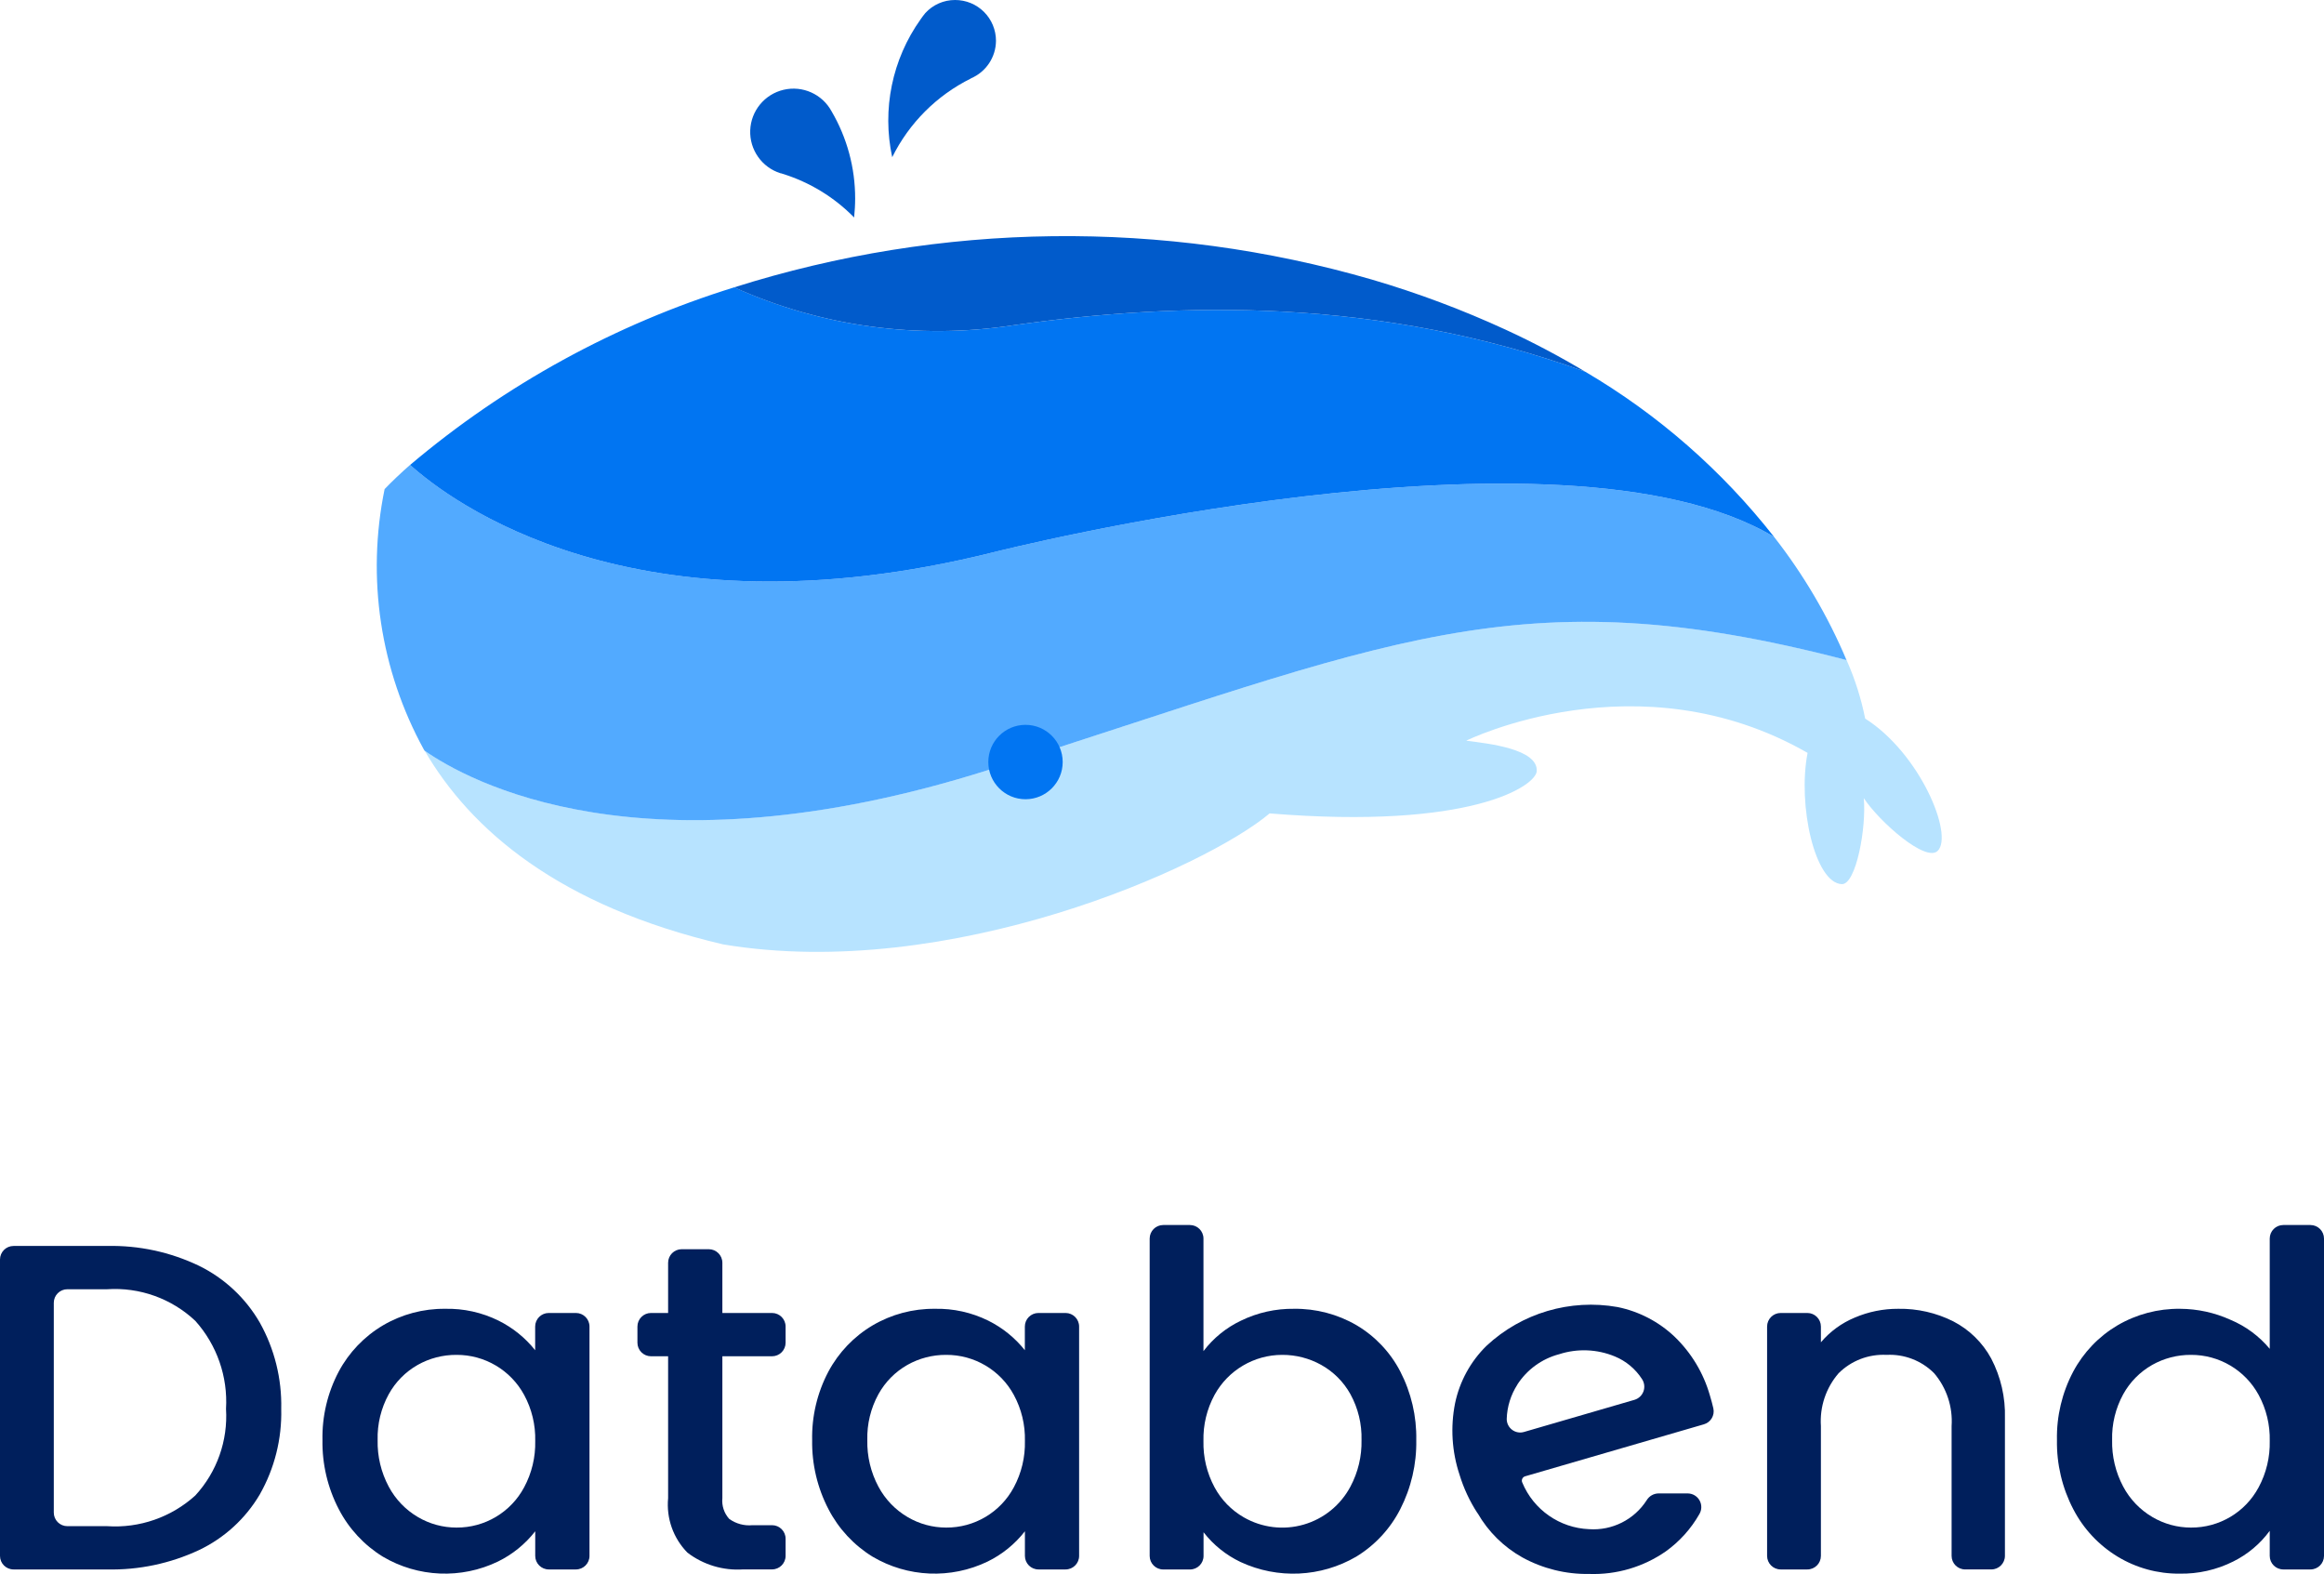
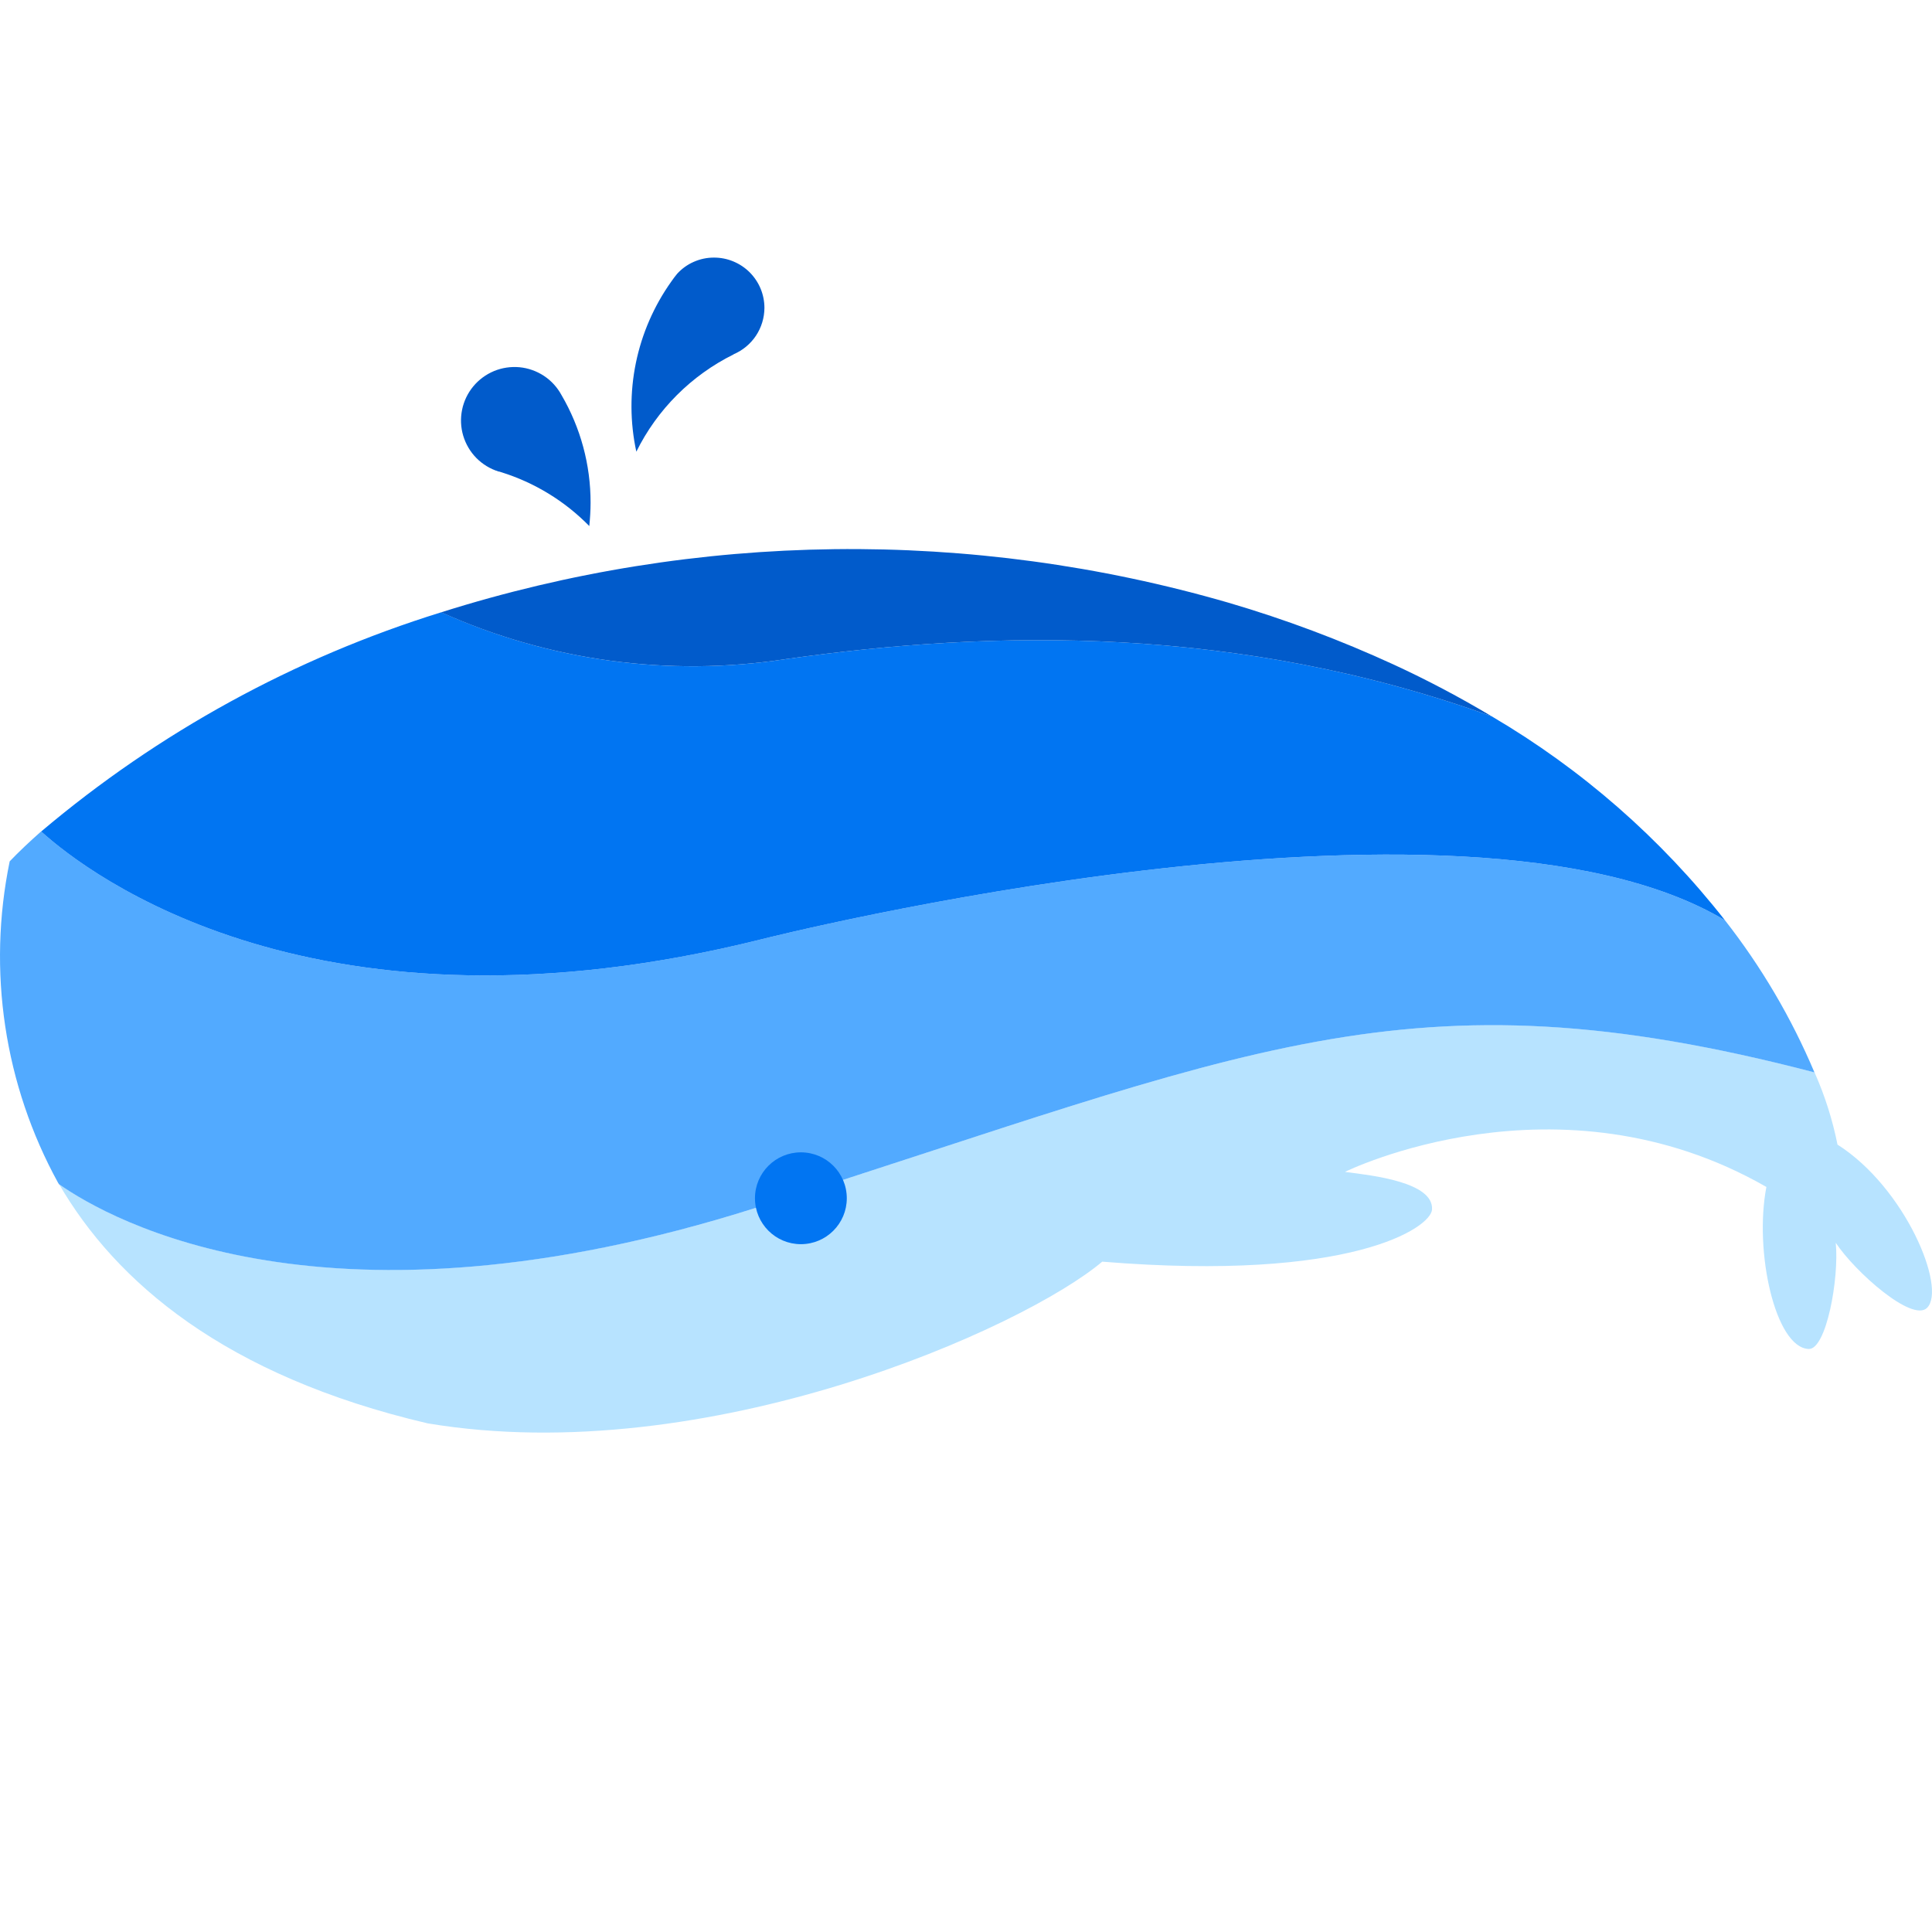
- <svg xmlns="http://www.w3.org/2000/svg" id="图层_1" data-name="图层 1" viewBox="0 0 142.481 96.479">
-   <path d="M12.194,77.591a8.748,8.748,0,0,1,3.731,3.481,10.355,10.355,0,0,1,1.317,5.293,10.116,10.116,0,0,1-1.317,5.25,8.641,8.641,0,0,1-3.731,3.41,12.646,12.646,0,0,1-5.627,1.184H.831A.831.831,0,0,1,0,95.378V77.21a.831.831,0,0,1,.831-.831H6.567A12.4,12.4,0,0,1,12.194,77.591Zm-.217,14.081a7.183,7.183,0,0,0,1.88-5.307,7.425,7.425,0,0,0-1.88-5.392,7.189,7.189,0,0,0-5.41-1.941H4.129a.832.832,0,0,0-.831.832v12.86a.831.831,0,0,0,.831.832H6.567A7.315,7.315,0,0,0,11.977,91.672Z" style="fill:#001f5c" />
-   <path d="M20.765,84.083a7.271,7.271,0,0,1,2.72-2.84,7.371,7.371,0,0,1,3.8-1.012,7.04,7.04,0,0,1,3.283.727,6.643,6.643,0,0,1,2.242,1.812V81.319a.833.833,0,0,1,.832-.832H35.31a.832.832,0,0,1,.831.832V95.378a.831.831,0,0,1-.831.831H33.646a.832.832,0,0,1-.832-.831V93.869a6.533,6.533,0,0,1-2.285,1.855,7.484,7.484,0,0,1-7.059-.3,7.426,7.426,0,0,1-2.7-2.91,8.857,8.857,0,0,1-1-4.237A8.605,8.605,0,0,1,20.765,84.083Zm11.369,1.426a4.693,4.693,0,0,0-4.151-2.454,4.788,4.788,0,0,0-2.372.614,4.645,4.645,0,0,0-1.779,1.8,5.54,5.54,0,0,0-.68,2.81,5.78,5.78,0,0,0,.68,2.853A4.753,4.753,0,0,0,25.625,93a4.652,4.652,0,0,0,2.358.642,4.665,4.665,0,0,0,4.151-2.468,5.712,5.712,0,0,0,.68-2.839A5.634,5.634,0,0,0,32.134,85.509Z" style="fill:#001f5c" />
-   <path d="M44.287,83.141v8.7a1.653,1.653,0,0,0,.42,1.269,2.1,2.1,0,0,0,1.432.386h1.194a.831.831,0,0,1,.831.831v1.048a.831.831,0,0,1-.831.831H45.56a5.066,5.066,0,0,1-3.414-1.027,4.2,4.2,0,0,1-1.185-3.338v-8.7h-1.05a.831.831,0,0,1-.831-.832v-.99a.832.832,0,0,1,.831-.832h1.05V77.41a.832.832,0,0,1,.831-.832h1.664a.832.832,0,0,1,.831.832v3.077h3.046a.832.832,0,0,1,.831.832v.99a.831.831,0,0,1-.831.832Z" style="fill:#001f5c" />
-   <path d="M50.787,84.083a7.271,7.271,0,0,1,2.72-2.84,7.371,7.371,0,0,1,3.8-1.012,7.038,7.038,0,0,1,3.283.727,6.633,6.633,0,0,1,2.242,1.812V81.319a.833.833,0,0,1,.832-.832h1.664a.832.832,0,0,1,.831.832V95.378a.831.831,0,0,1-.831.831H63.668a.832.832,0,0,1-.832-.831V93.869a6.533,6.533,0,0,1-2.285,1.855,7.484,7.484,0,0,1-7.059-.3,7.426,7.426,0,0,1-2.7-2.91,8.857,8.857,0,0,1-1-4.237A8.605,8.605,0,0,1,50.787,84.083Zm11.369,1.426a4.693,4.693,0,0,0-4.151-2.454,4.791,4.791,0,0,0-2.372.614,4.652,4.652,0,0,0-1.779,1.8,5.54,5.54,0,0,0-.68,2.81,5.78,5.78,0,0,0,.68,2.853A4.76,4.76,0,0,0,55.647,93a4.652,4.652,0,0,0,2.358.642,4.665,4.665,0,0,0,4.151-2.468,5.712,5.712,0,0,0,.68-2.839A5.634,5.634,0,0,0,62.156,85.509Z" style="fill:#001f5c" />
-   <path d="M76.083,80.958a7.2,7.2,0,0,1,3.255-.727,7.428,7.428,0,0,1,3.818,1,7.082,7.082,0,0,1,2.691,2.839,8.8,8.8,0,0,1,.983,4.209,8.966,8.966,0,0,1-.983,4.237,7.3,7.3,0,0,1-2.7,2.91,7.662,7.662,0,0,1-7.088.328,6.29,6.29,0,0,1-2.271-1.825v1.451a.831.831,0,0,1-.831.831H71.316a.831.831,0,0,1-.831-.831V75.926a.831.831,0,0,1,.831-.831h1.636a.831.831,0,0,1,.831.831v6.9A6.233,6.233,0,0,1,76.083,80.958Zm6.711,4.509A4.625,4.625,0,0,0,81,83.669a4.872,4.872,0,0,0-2.387-.614,4.735,4.735,0,0,0-4.151,2.454,5.624,5.624,0,0,0-.68,2.825,5.7,5.7,0,0,0,.68,2.839,4.682,4.682,0,0,0,1.793,1.841,4.729,4.729,0,0,0,6.538-1.884,5.791,5.791,0,0,0,.68-2.853A5.551,5.551,0,0,0,82.794,85.467Z" style="fill:#001f5c" />
-   <path d="M97.424,93.74a4.639,4.639,0,0,1-4.093-2.852A.277.277,0,0,1,93.5,90.5l10.96-3.187a.829.829,0,0,0,.583-.979c-.058-.255-.13-.521-.214-.8a8.074,8.074,0,0,0-2.156-3.587,7.153,7.153,0,0,0-3.506-1.824A9.381,9.381,0,0,0,91.135,82.5a6.908,6.908,0,0,0-1.927,3.523,8.581,8.581,0,0,0,.272,4.373,9.311,9.311,0,0,0,1.1,2.36l.008,0a7.233,7.233,0,0,0,2.746,2.716,8.223,8.223,0,0,0,4.094,1.013,7.757,7.757,0,0,0,4.7-1.384,7.19,7.19,0,0,0,2.06-2.288.838.838,0,0,0-.715-1.264h-1.8a.861.861,0,0,0-.72.421A3.878,3.878,0,0,1,97.424,93.74Zm-4.4-8.862a4.38,4.38,0,0,1,2.562-1.862,4.94,4.94,0,0,1,3.422.137,3.618,3.618,0,0,1,1.66,1.385.841.841,0,0,1-.457,1.272l-6.769,1.969a.827.827,0,0,1-1.067-.8A4.1,4.1,0,0,1,93.029,84.878Z" style="fill:#001f5c" />
-   <path d="M119.751,81a5.532,5.532,0,0,1,2.329,2.282,7.432,7.432,0,0,1,.839,3.653v8.442a.831.831,0,0,1-.831.831h-1.607a.831.831,0,0,1-.831-.831V87.421a4.529,4.529,0,0,0-1.07-3.239,3.84,3.84,0,0,0-2.922-1.127,3.888,3.888,0,0,0-2.937,1.127,4.49,4.49,0,0,0-1.084,3.239v7.957a.832.832,0,0,1-.832.831H109.17a.832.832,0,0,1-.832-.831V81.319a.833.833,0,0,1,.832-.832h1.635a.833.833,0,0,1,.832.832v.966a5.447,5.447,0,0,1,2.068-1.512,6.7,6.7,0,0,1,2.676-.542A7.224,7.224,0,0,1,119.751,81Z" style="fill:#001f5c" />
-   <path d="M127.105,84.083a7.262,7.262,0,0,1,2.719-2.84,7.426,7.426,0,0,1,3.833-1.012,7.562,7.562,0,0,1,3.081.67,6.3,6.3,0,0,1,2.416,1.784V75.926a.831.831,0,0,1,.831-.831h1.664a.832.832,0,0,1,.832.831V95.378a.832.832,0,0,1-.832.831h-1.664a.831.831,0,0,1-.831-.831V93.841a6.164,6.164,0,0,1-2.243,1.883,7.04,7.04,0,0,1-3.283.742,7.2,7.2,0,0,1-3.8-1.042,7.38,7.38,0,0,1-2.719-2.91,8.845,8.845,0,0,1-1-4.237A8.594,8.594,0,0,1,127.105,84.083Zm11.369,1.426a4.7,4.7,0,0,0-4.152-2.454,4.791,4.791,0,0,0-2.372.614,4.652,4.652,0,0,0-1.779,1.8,5.551,5.551,0,0,0-.68,2.81,5.791,5.791,0,0,0,.68,2.853A4.755,4.755,0,0,0,131.965,93a4.646,4.646,0,0,0,2.357.642,4.668,4.668,0,0,0,4.152-2.468,5.712,5.712,0,0,0,.68-2.839A5.634,5.634,0,0,0,138.474,85.509Z" style="fill:#001f5c" />
-   <path d="M118.8,52.156c-.732.733-3.571-1.776-4.536-3.23.174,1.772-.469,5.307-1.344,5.273-1.655-.064-2.721-4.841-2.1-8.047C100.447,40.2,89.9,45.4,89.9,45.4l.044.013c1.3.165,4.354.5,4.271,1.86-.055.9-4,3.6-16.377,2.59-3.891,3.288-19.6,10.347-33.5,8.03-10.087-2.361-15.489-7.034-18.308-11.884,2.577,1.809,13.382,7.9,34.6,1.181,24.479-7.758,32.3-12.017,52.583-6.729.006.019.012.032.019.051a17.022,17.022,0,0,1,1.117,3.529v.007C117.72,46.186,119.779,51.181,118.8,52.156Z" style="fill:#b7e3ff" />
-   <path d="M108.763,32.909a33.238,33.238,0,0,1,4.444,7.555c-20.283-5.288-28.1-1.029-52.583,6.729-21.216,6.723-32.021.628-34.6-1.181-.006-.012-.019-.031-.025-.044s-.013-.019-.013-.019a23.371,23.371,0,0,1-2.406-15.966c.444-.464.971-.965,1.562-1.486,2.323,2.1,13.686,10.888,35.81,5.346C60.954,33.843,95.635,25.057,108.763,32.909Z" style="fill:#52aaff" />
-   <path d="M97.184,22.784a41.256,41.256,0,0,1,11.579,10.125c-13.128-7.852-47.809.934-47.809.934C38.83,39.385,27.467,30.6,25.144,28.5A56.869,56.869,0,0,1,45.007,17.616h.013A30.361,30.361,0,0,0,62.11,19.94C72.445,18.473,84.621,18.245,97.184,22.784Z" style="fill:#0175f2" />
-   <path d="M92.315,20.213a51.143,51.143,0,0,1,4.869,2.571C84.621,18.245,72.445,18.473,62.11,19.94a30.416,30.416,0,0,1-17.1-2.324,67.405,67.405,0,0,1,39.106-.476A60.067,60.067,0,0,1,92.315,20.213Z" style="fill:#015bcb" />
-   <path d="M61.062,2.5a2.516,2.516,0,0,1-1.53,2.3v.007A10.668,10.668,0,0,0,54.7,9.637a10.679,10.679,0,0,1,1.739-8.45c.089-.133.184-.254.286-.381A2.461,2.461,0,0,1,58.555,0,2.5,2.5,0,0,1,61.062,2.5Z" style="fill:#015bcb" />
-   <path d="M52.428,12.17c0,.393-.025.78-.063,1.161a10.494,10.494,0,0,0-4.393-2.679.365.365,0,0,0-.121-.031,2.655,2.655,0,1,1,3.13-3.8A10.542,10.542,0,0,1,52.428,12.17Z" style="fill:#015bcb" />
-   <circle cx="62.872" cy="46.714" r="2.28" style="fill:#0175f2" />
+ <svg xmlns="http://www.w3.org/2000/svg" width="60" height="60" viewBox="0 0 60 60" fill="none">
+   <path d="M59.847 40.616C59.389 41.075 57.614 39.506 57.011 38.596C57.12 39.704 56.717 41.915 56.17 41.894C55.135 41.854 54.469 38.867 54.857 36.862C48.37 33.139 41.774 36.391 41.774 36.391L41.802 36.399C42.615 36.503 44.525 36.712 44.473 37.563C44.438 38.125 41.971 39.814 34.231 39.182C31.798 41.238 21.974 45.653 13.282 44.204C6.974 42.727 3.596 39.805 1.833 36.772C3.444 37.903 10.201 41.712 23.47 37.511C38.778 32.659 43.669 29.996 56.353 33.303C56.357 33.315 56.361 33.323 56.365 33.334C56.678 34.043 56.912 34.783 57.064 35.541V35.546C59.172 36.883 60.459 40.007 59.847 40.616Z" fill="#B7E3FF" />
+   <path d="M53.57 28.58C54.701 30.025 55.636 31.614 56.349 33.304C43.665 29.998 38.777 32.661 23.466 37.513C10.199 41.717 3.442 37.905 1.829 36.774C1.825 36.767 1.817 36.755 1.813 36.746C1.81 36.738 1.805 36.735 1.805 36.735C0.133 33.691 -0.4 30.151 0.301 26.75C0.578 26.46 0.908 26.147 1.277 25.821C2.73 27.134 9.836 32.63 23.671 29.164C23.673 29.164 45.361 23.67 53.57 28.58Z" fill="#52AAFF" />
+   <path d="M46.329 22.248C49.119 23.886 51.575 26.034 53.57 28.58C45.361 23.67 23.673 29.164 23.673 29.164C9.837 32.63 2.731 27.136 1.279 25.823C4.921 22.744 9.145 20.429 13.7 19.016H13.708C17.055 20.524 20.767 21.029 24.396 20.47C30.859 19.552 38.473 19.41 46.329 22.248Z" fill="#0175F2" />
+   <path d="M43.285 20.64C44.328 21.121 45.344 21.658 46.329 22.248C38.473 19.41 30.859 19.552 24.395 20.47C20.765 21.028 17.051 20.523 13.702 19.016C21.645 16.503 30.155 16.399 38.157 18.719C39.911 19.234 41.624 19.876 43.285 20.64Z" fill="#015BCB" />
+   <path d="M23.74 9.563C23.738 9.87 23.647 10.17 23.477 10.426C23.307 10.681 23.066 10.881 22.783 11.002V11.006C21.472 11.655 20.41 12.716 19.762 14.027C19.565 13.119 19.561 12.18 19.748 11.27C19.935 10.36 20.31 9.499 20.849 8.742C20.905 8.659 20.964 8.583 21.028 8.504C21.173 8.345 21.349 8.217 21.547 8.131C21.744 8.044 21.957 7.999 22.172 8C22.378 7.999 22.582 8.039 22.772 8.118C22.962 8.196 23.135 8.311 23.281 8.456C23.426 8.602 23.542 8.774 23.621 8.964C23.7 9.154 23.74 9.358 23.74 9.563Z" fill="#015BCB" />
+   <path d="M18.341 15.611C18.341 15.856 18.325 16.098 18.301 16.337C17.539 15.559 16.595 14.983 15.554 14.661C15.53 14.651 15.505 14.644 15.479 14.642C15.219 14.56 14.984 14.416 14.793 14.223C14.603 14.029 14.463 13.791 14.385 13.53C14.308 13.27 14.296 12.994 14.35 12.728C14.404 12.461 14.523 12.212 14.695 12.003C14.868 11.793 15.09 11.629 15.341 11.524C15.592 11.42 15.865 11.38 16.136 11.405C16.406 11.431 16.666 11.524 16.893 11.673C17.12 11.823 17.306 12.027 17.436 12.266C18.03 13.28 18.343 14.435 18.341 15.611Z" fill="#015BCB" />
+   <path d="M24.872 38.639C25.66 38.639 26.298 38 26.298 37.213C26.298 36.425 25.66 35.787 24.872 35.787C24.085 35.787 23.446 36.425 23.446 37.213C23.446 38 24.085 38.639 24.872 38.639Z" fill="#0175F2" />
</svg>
